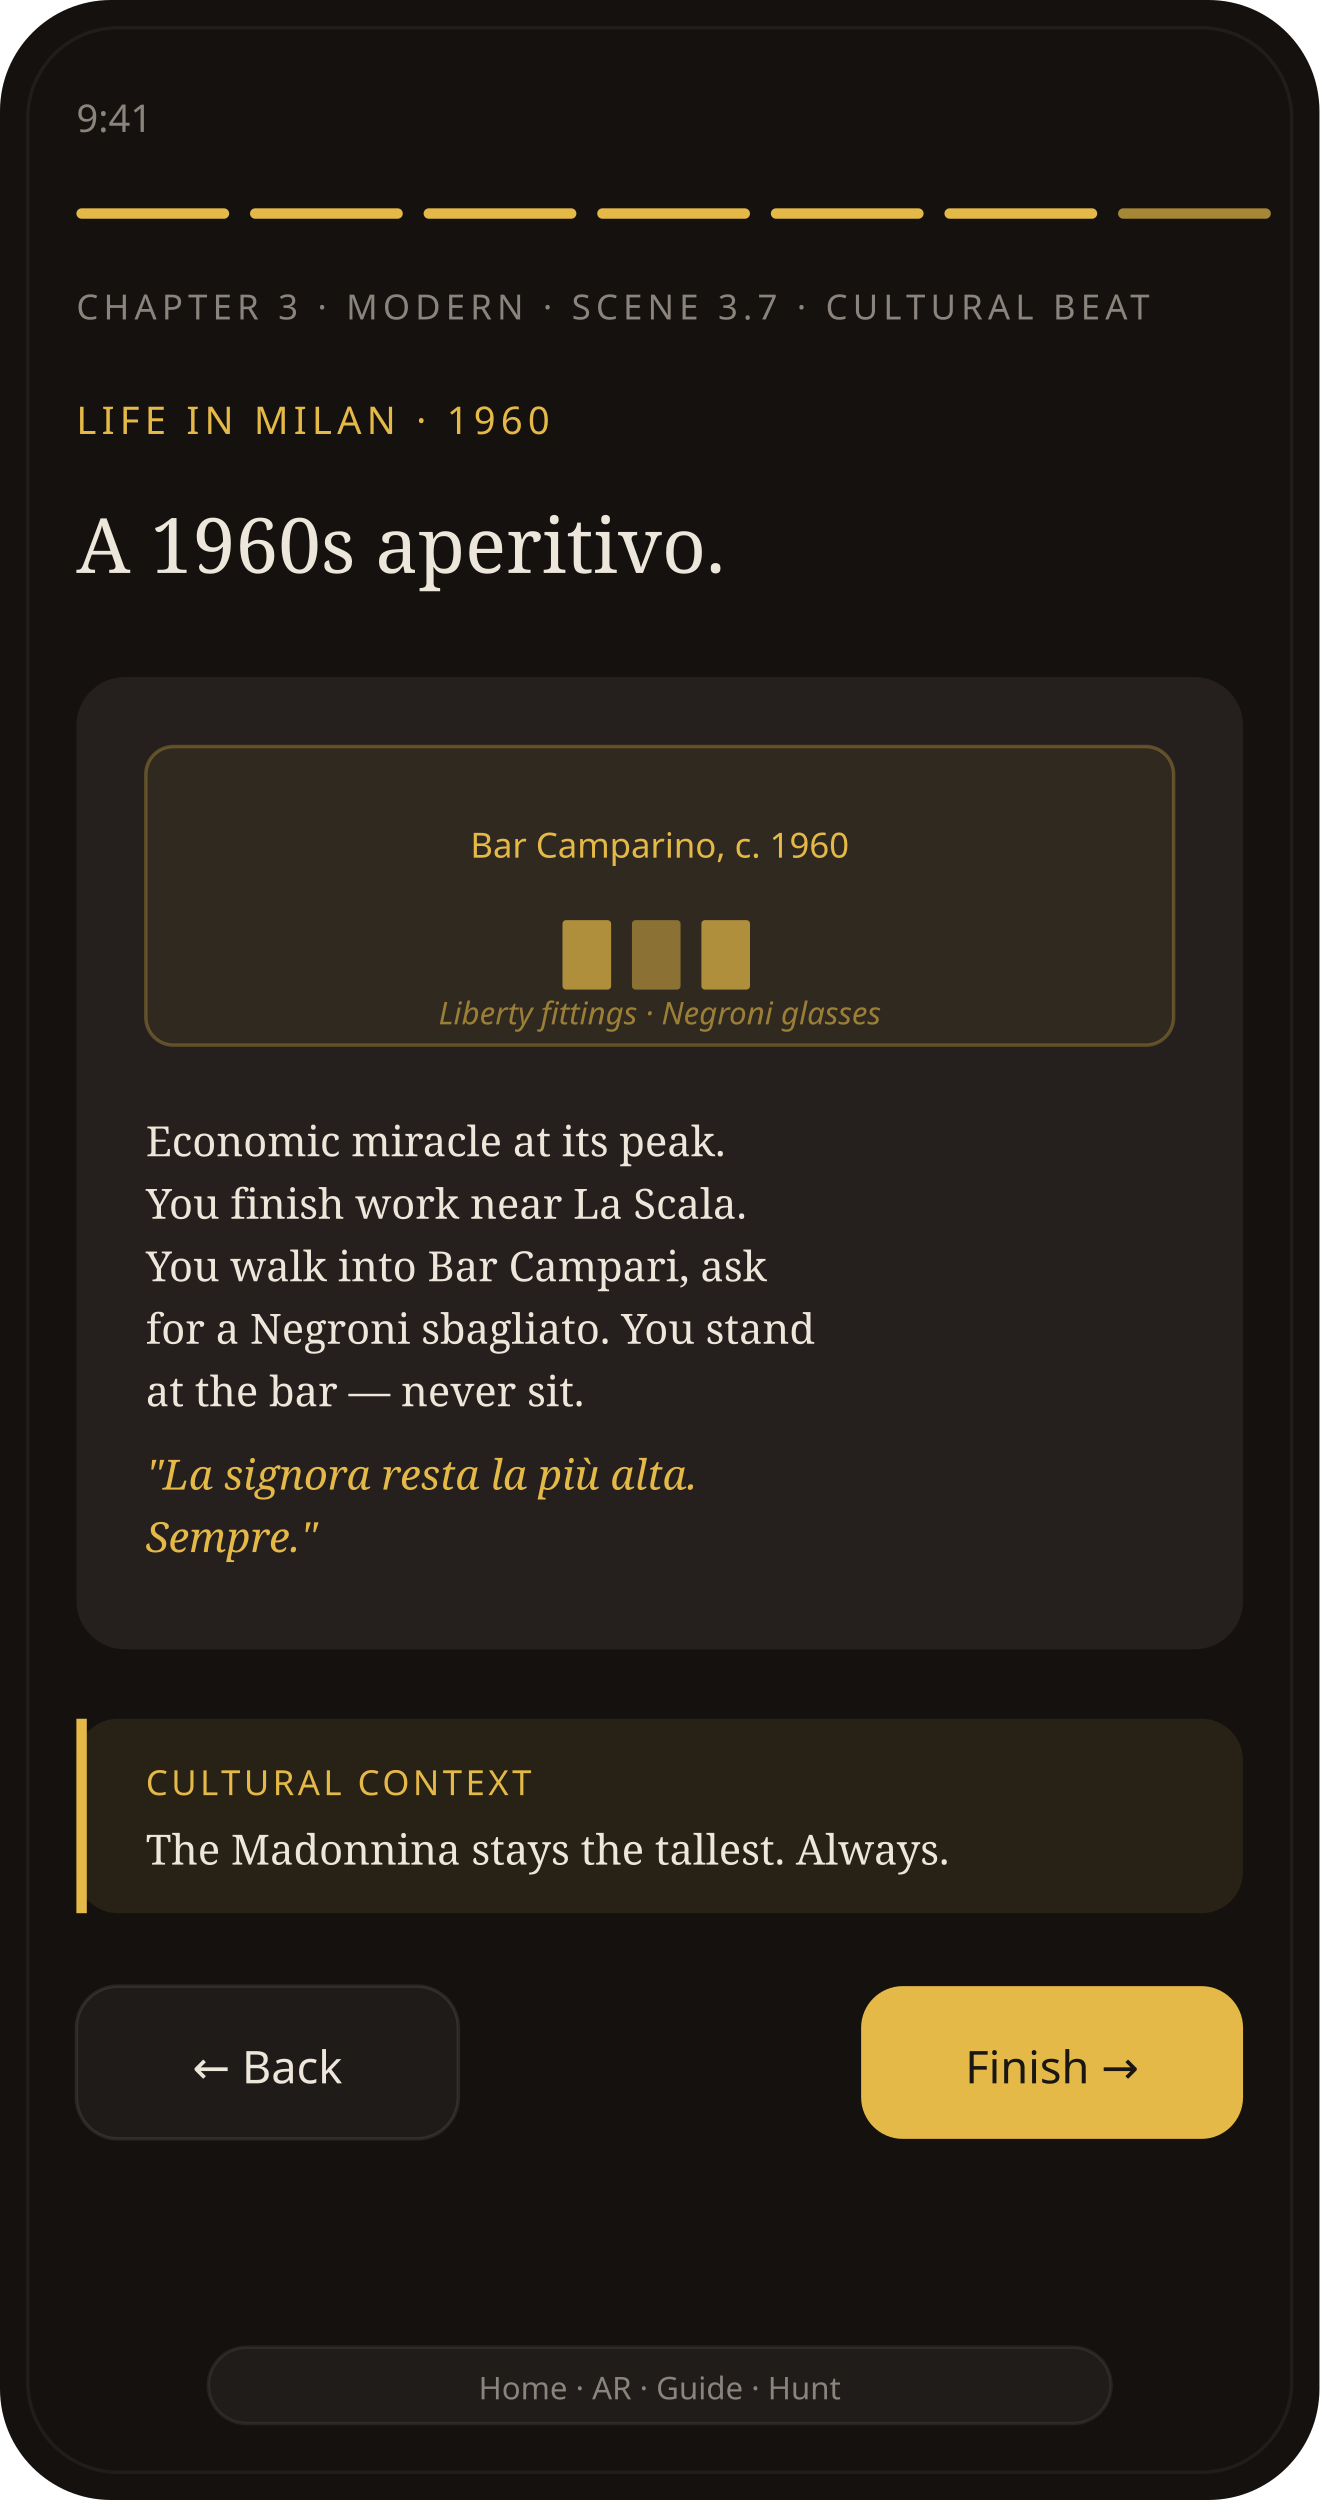
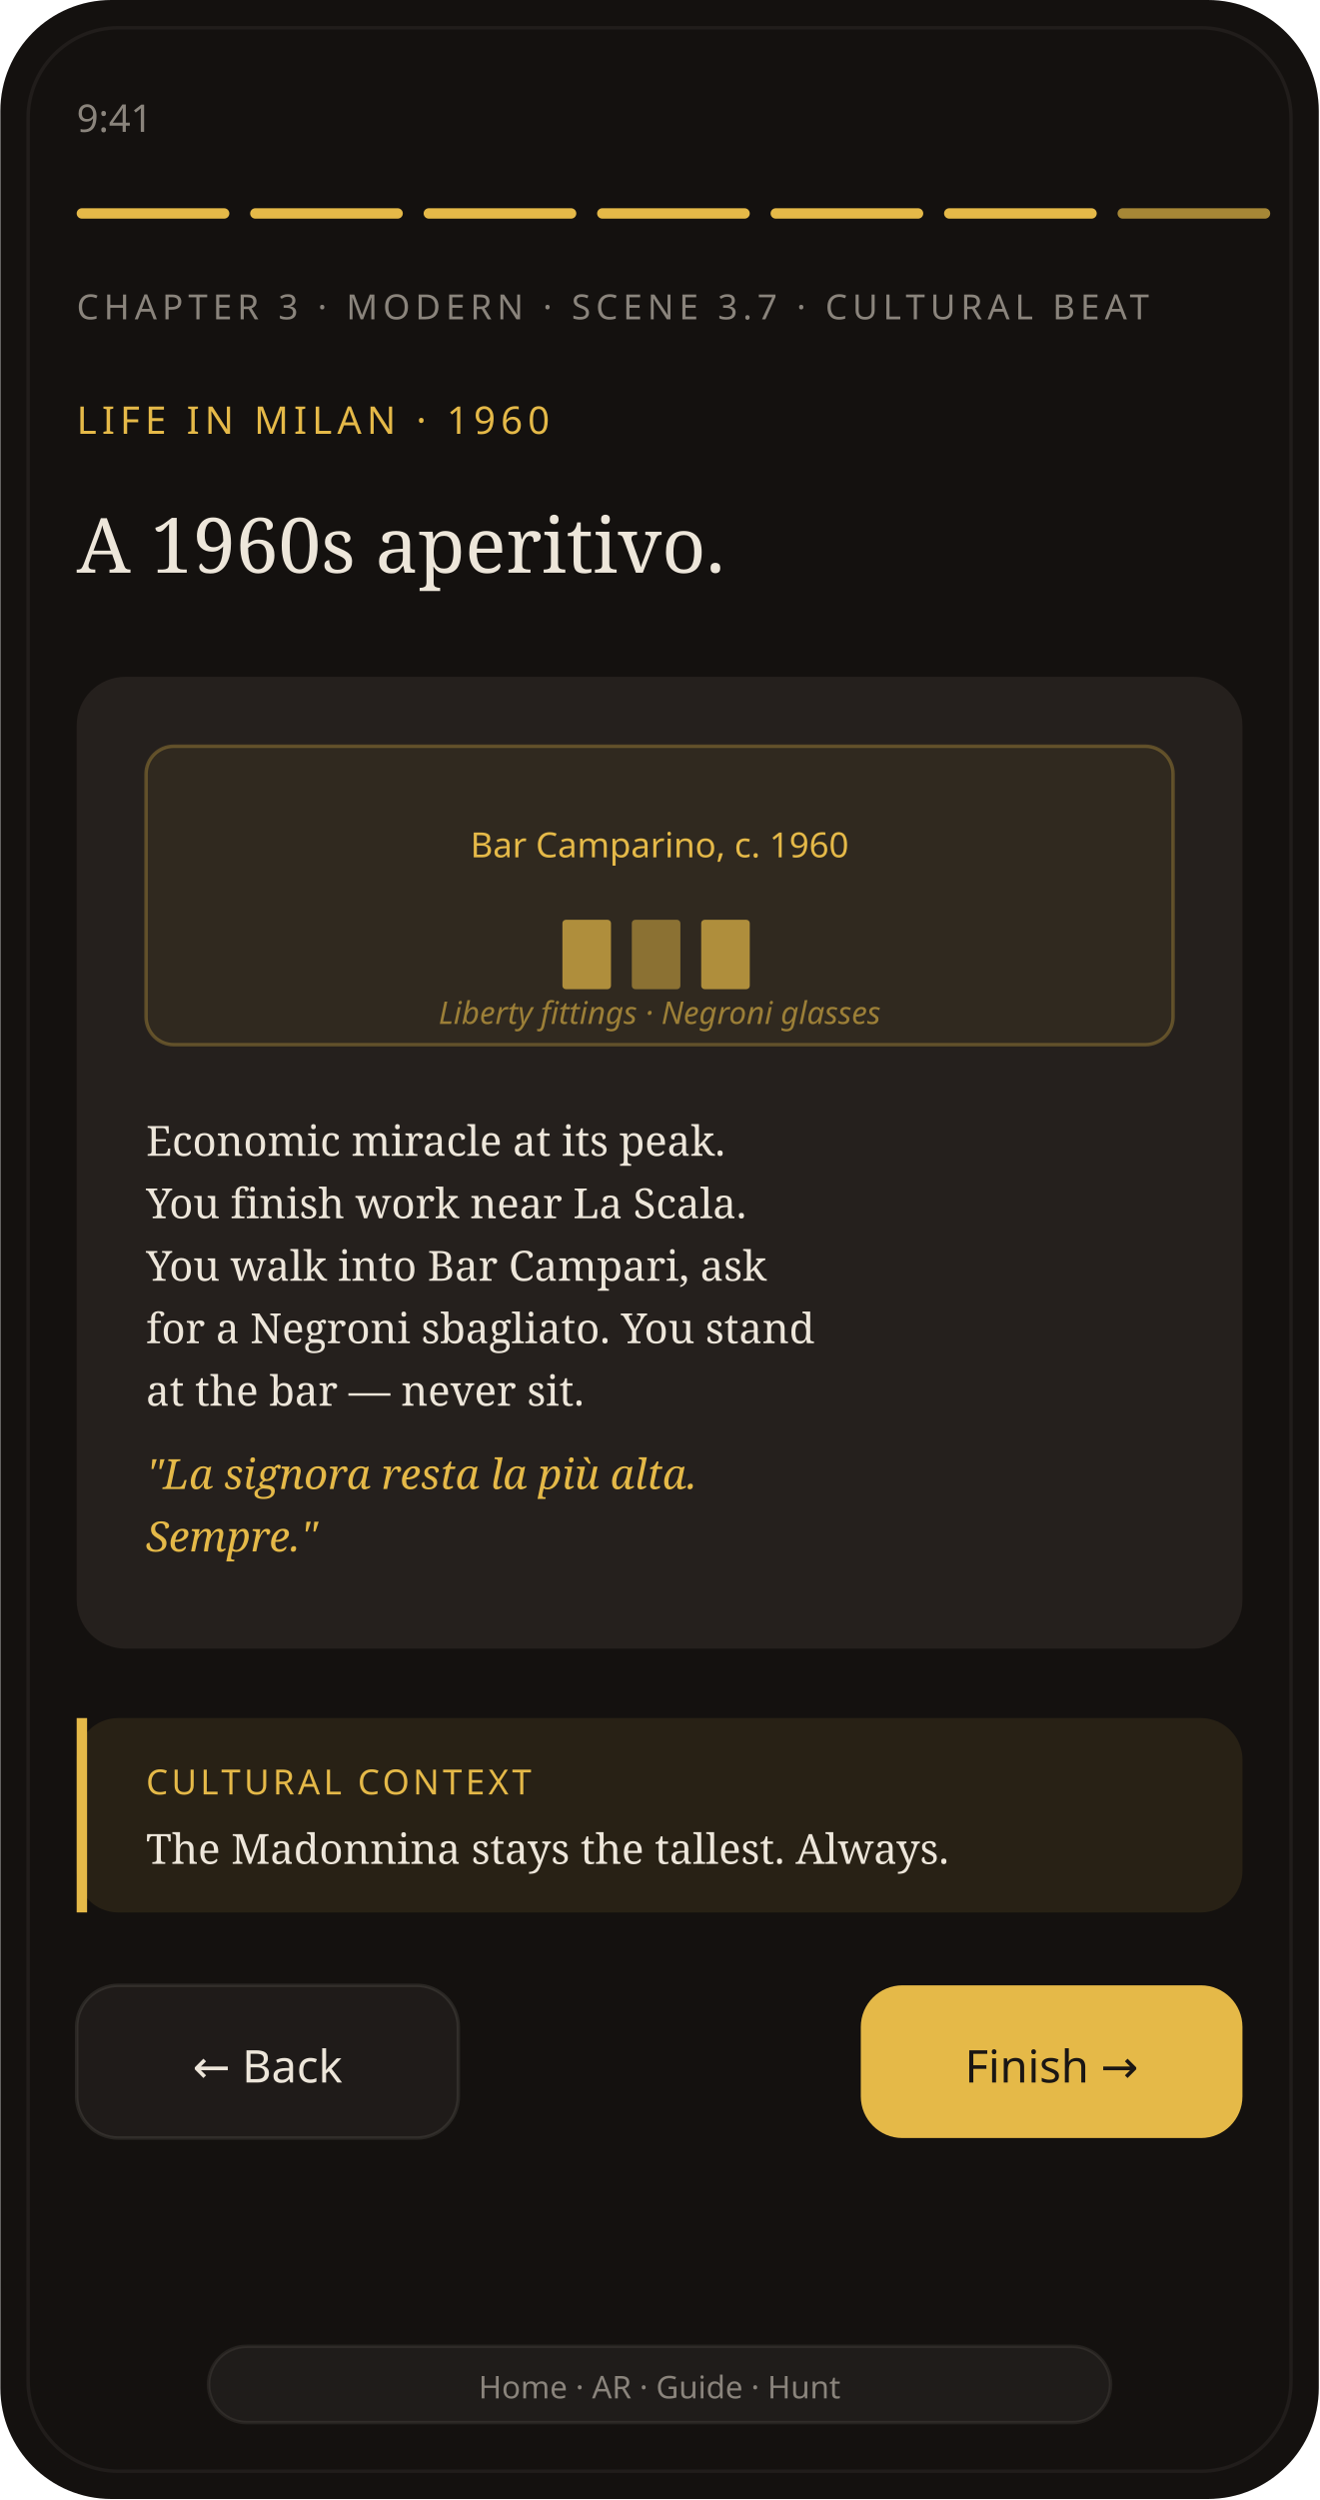
- <svg xmlns="http://www.w3.org/2000/svg" viewBox="0 0 380 720" font-family="sans-serif">
+ <svg xmlns="http://www.w3.org/2000/svg" viewBox="0 0 380 720" width="320" height="606" font-family="sans-serif">
  <rect width="380" height="720" rx="32" fill="#14110F" />
  <rect x="8" y="8" width="364" height="704" rx="26" fill="#14110F" stroke="rgba(237,230,218,0.06)" />
  <text x="22" y="38" font-size="11" fill="#8A847C">9:41</text>
  <g transform="translate(22,60)">
    <rect width="44" height="3" rx="1.5" fill="#E5B948" />
    <rect x="50" width="44" height="3" rx="1.5" fill="#E5B948" />
    <rect x="100" width="44" height="3" rx="1.5" fill="#E5B948" />
    <rect x="150" width="44" height="3" rx="1.5" fill="#E5B948" />
    <rect x="200" width="44" height="3" rx="1.5" fill="#E5B948" />
    <rect x="250" width="44" height="3" rx="1.5" fill="#E5B948" />
    <rect x="300" width="44" height="3" rx="1.5" fill="rgba(229,185,72,0.7)" />
  </g>
  <text x="22" y="92" font-size="10" fill="#8A847C" letter-spacing="1.5">CHAPTER 3 · MODERN · SCENE 3.7 · CULTURAL BEAT</text>
  <text x="22" y="125" font-size="11" fill="#E5B948" letter-spacing="1.5">LIFE IN MILAN · 1960</text>
  <text x="22" y="165" font-size="22" font-weight="500" fill="#EDE6DA" font-family="Georgia,serif">A 1960s aperitivo.</text>
  <g transform="translate(22,195)">
    <rect width="336" height="280" rx="14" fill="#25201D" />
    <g transform="translate(20,20)">
      <rect width="296" height="86" rx="8" fill="rgba(229,185,72,0.06)" stroke="rgba(229,185,72,0.3)" />
      <text x="148" y="32" font-size="10" fill="#E5B948" text-anchor="middle">Bar Camparino, c. 1960</text>
      <g transform="translate(120,50)">
        <rect x="0" y="0" width="14" height="20" fill="#E5B948" opacity="0.7" rx="1" />
        <rect x="20" y="0" width="14" height="20" fill="#E5B948" opacity="0.5" rx="1" />
        <rect x="40" y="0" width="14" height="20" fill="#E5B948" opacity="0.7" rx="1" />
      </g>
      <text x="148" y="80" font-size="9" fill="rgba(229,185,72,0.6)" text-anchor="middle" font-style="italic">Liberty fittings · Negroni glasses</text>
    </g>
    <text x="20" y="138" font-size="12" fill="#EDE6DA" font-family="Georgia,serif">
      <tspan x="20" dy="0">Economic miracle at its peak.</tspan>
      <tspan x="20" dy="18">You finish work near La Scala.</tspan>
      <tspan x="20" dy="18">You walk into Bar Campari, ask</tspan>
      <tspan x="20" dy="18">for a Negroni sbagliato. You stand</tspan>
      <tspan x="20" dy="18">at the bar — never sit.</tspan>
      <tspan x="20" dy="24" fill="#E5B948" font-style="italic">"La signora resta la più alta.</tspan>
      <tspan x="20" dy="18" fill="#E5B948" font-style="italic">Sempre."</tspan>
    </text>
  </g>
  <g transform="translate(22,495)">
    <rect width="336" height="56" rx="12" fill="rgba(229,185,72,0.1)" />
    <rect width="3" height="56" fill="#E5B948" />
    <text x="20" y="22" font-size="10" fill="#E5B948" letter-spacing="1">CULTURAL CONTEXT</text>
    <text x="20" y="42" font-size="12" fill="#EDE6DA" font-family="Georgia,serif">The Madonnina stays the tallest. Always.</text>
  </g>
  <g transform="translate(22,572)">
    <rect width="110" height="44" rx="12" fill="#1F1B19" stroke="rgba(237,230,218,0.1)" />
    <text x="55" y="28" font-size="13" fill="#EDE6DA" text-anchor="middle">← Back</text>
  </g>
  <g transform="translate(248,572)">
    <rect width="110" height="44" rx="12" fill="#E5B948" />
    <text x="55" y="28" font-size="13" font-weight="500" fill="#1A1614" text-anchor="middle">Finish →</text>
  </g>
  <rect x="60" y="676" width="260" height="22" rx="11" fill="rgba(255,255,255,0.05)" stroke="rgba(237,230,218,0.08)" />
  <text x="190" y="691" font-size="9" fill="#8A847C" text-anchor="middle">Home · AR · Guide · Hunt</text>
</svg>
